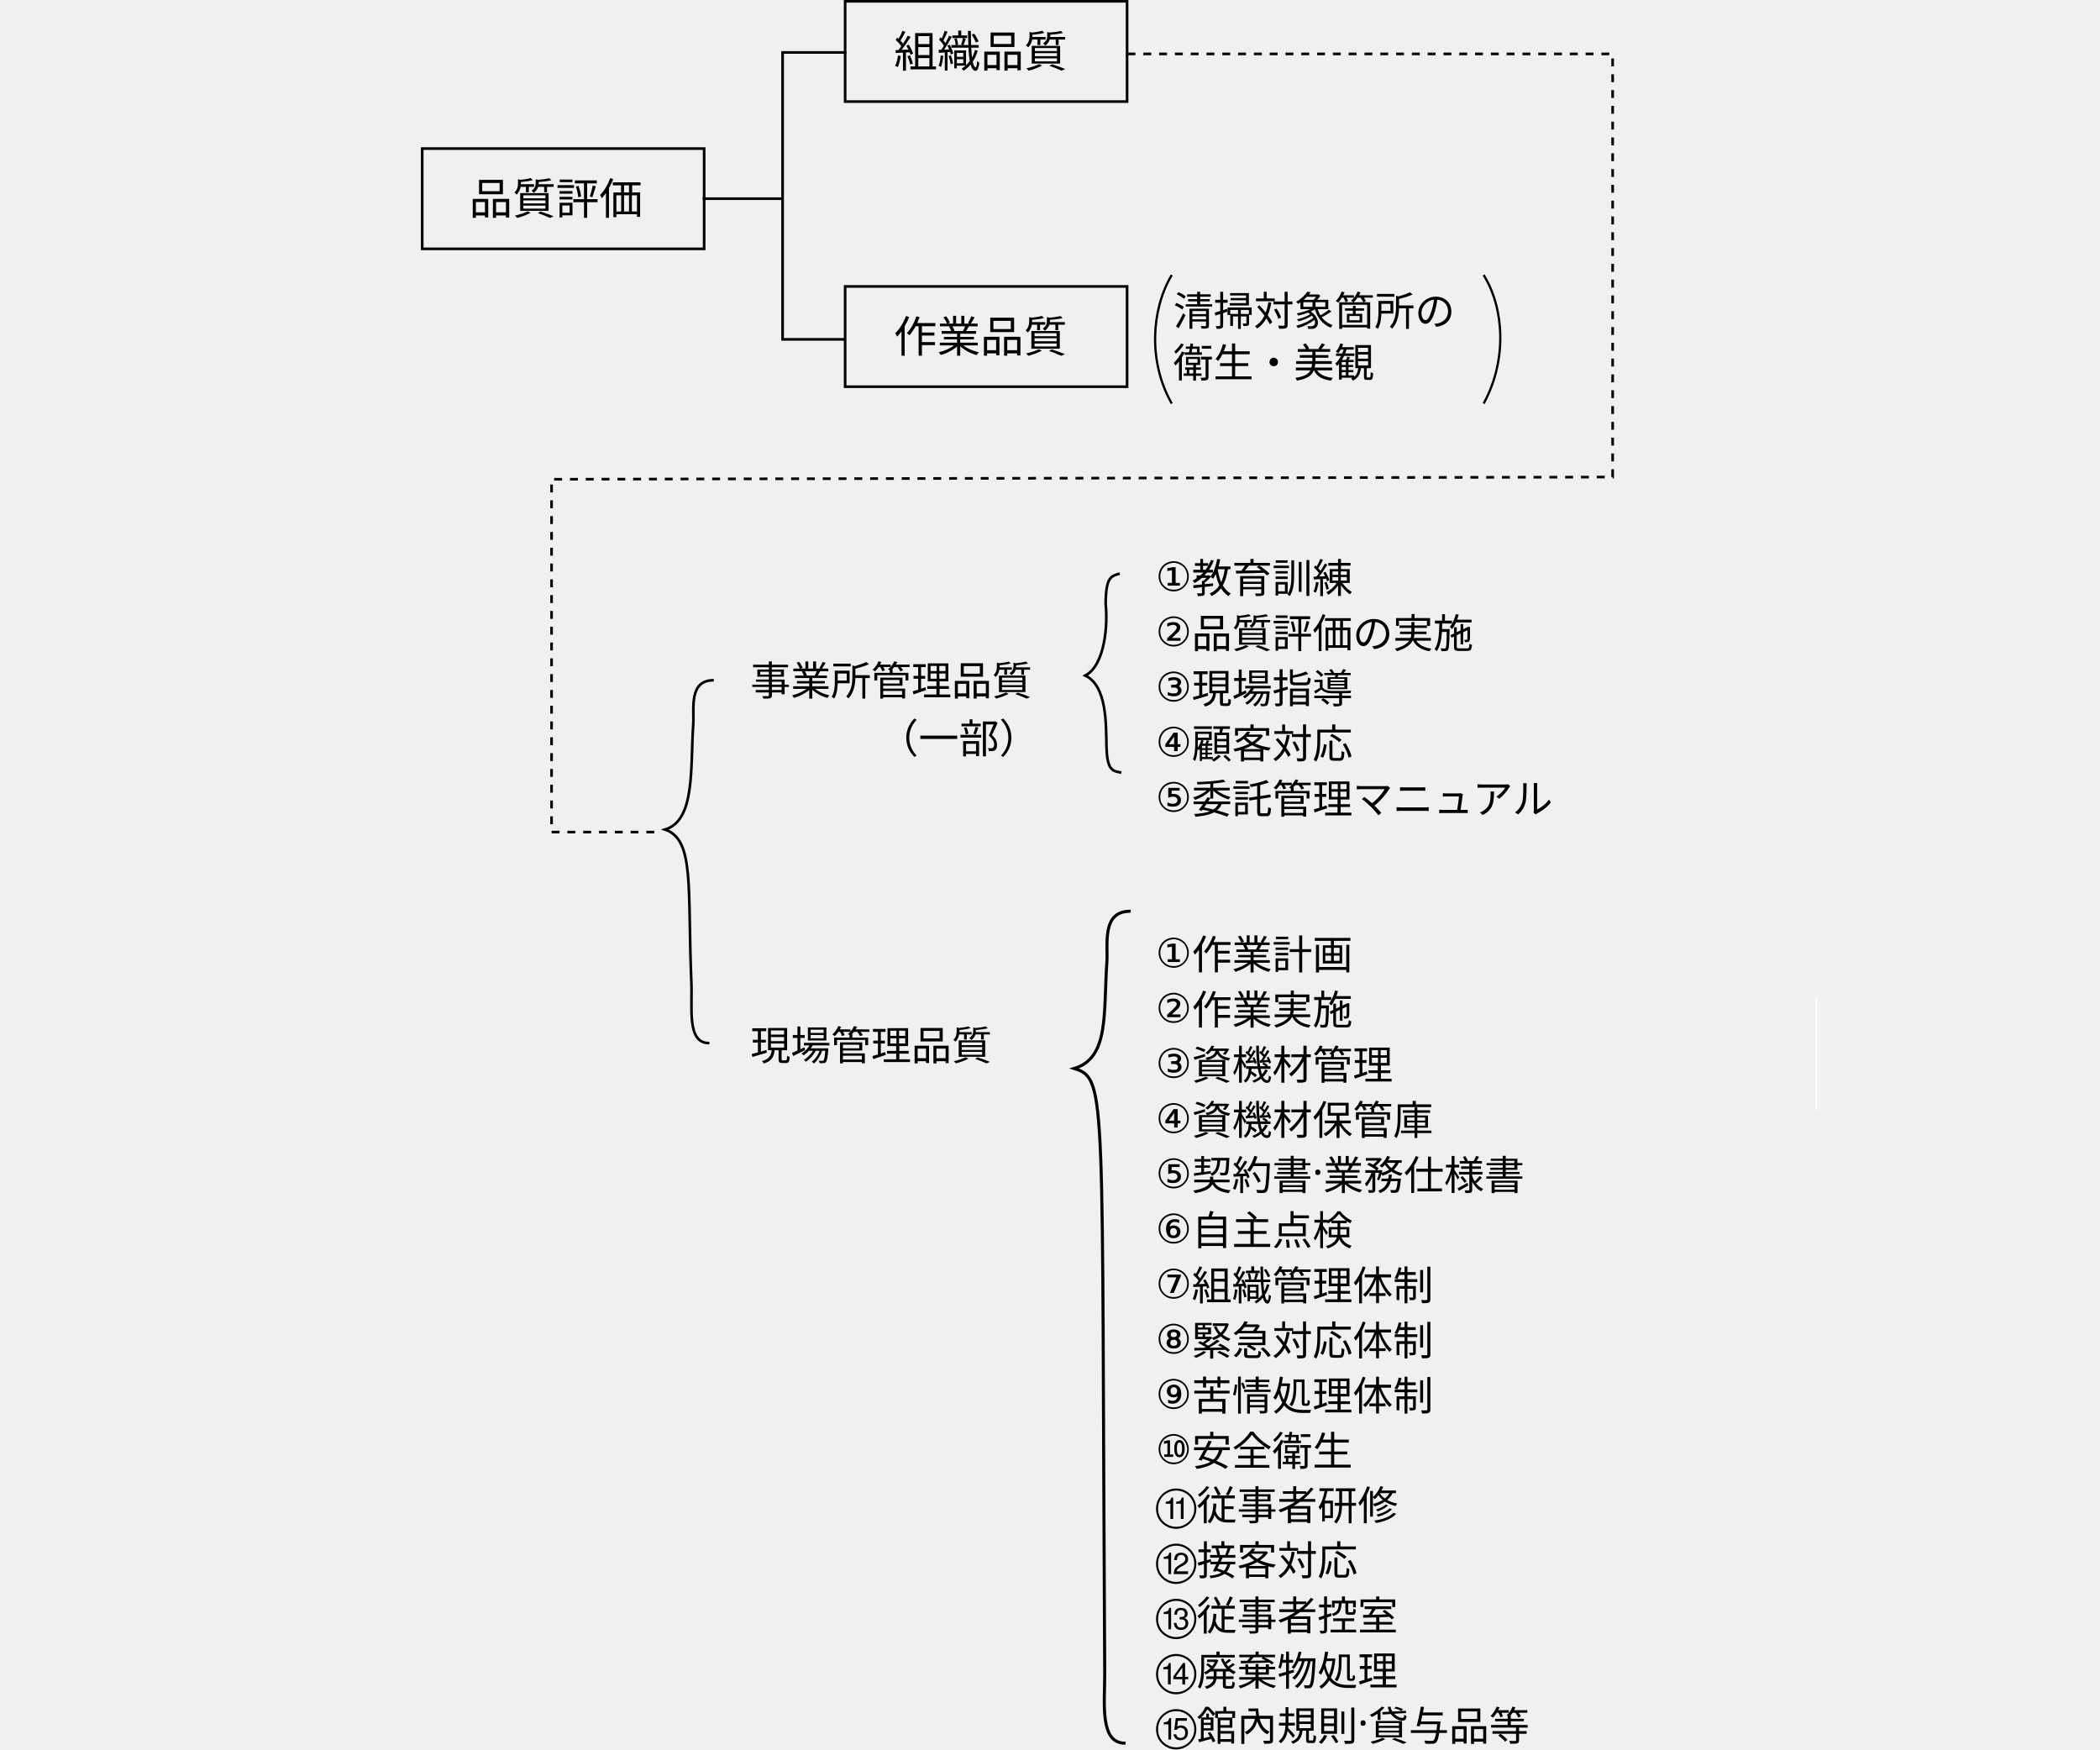
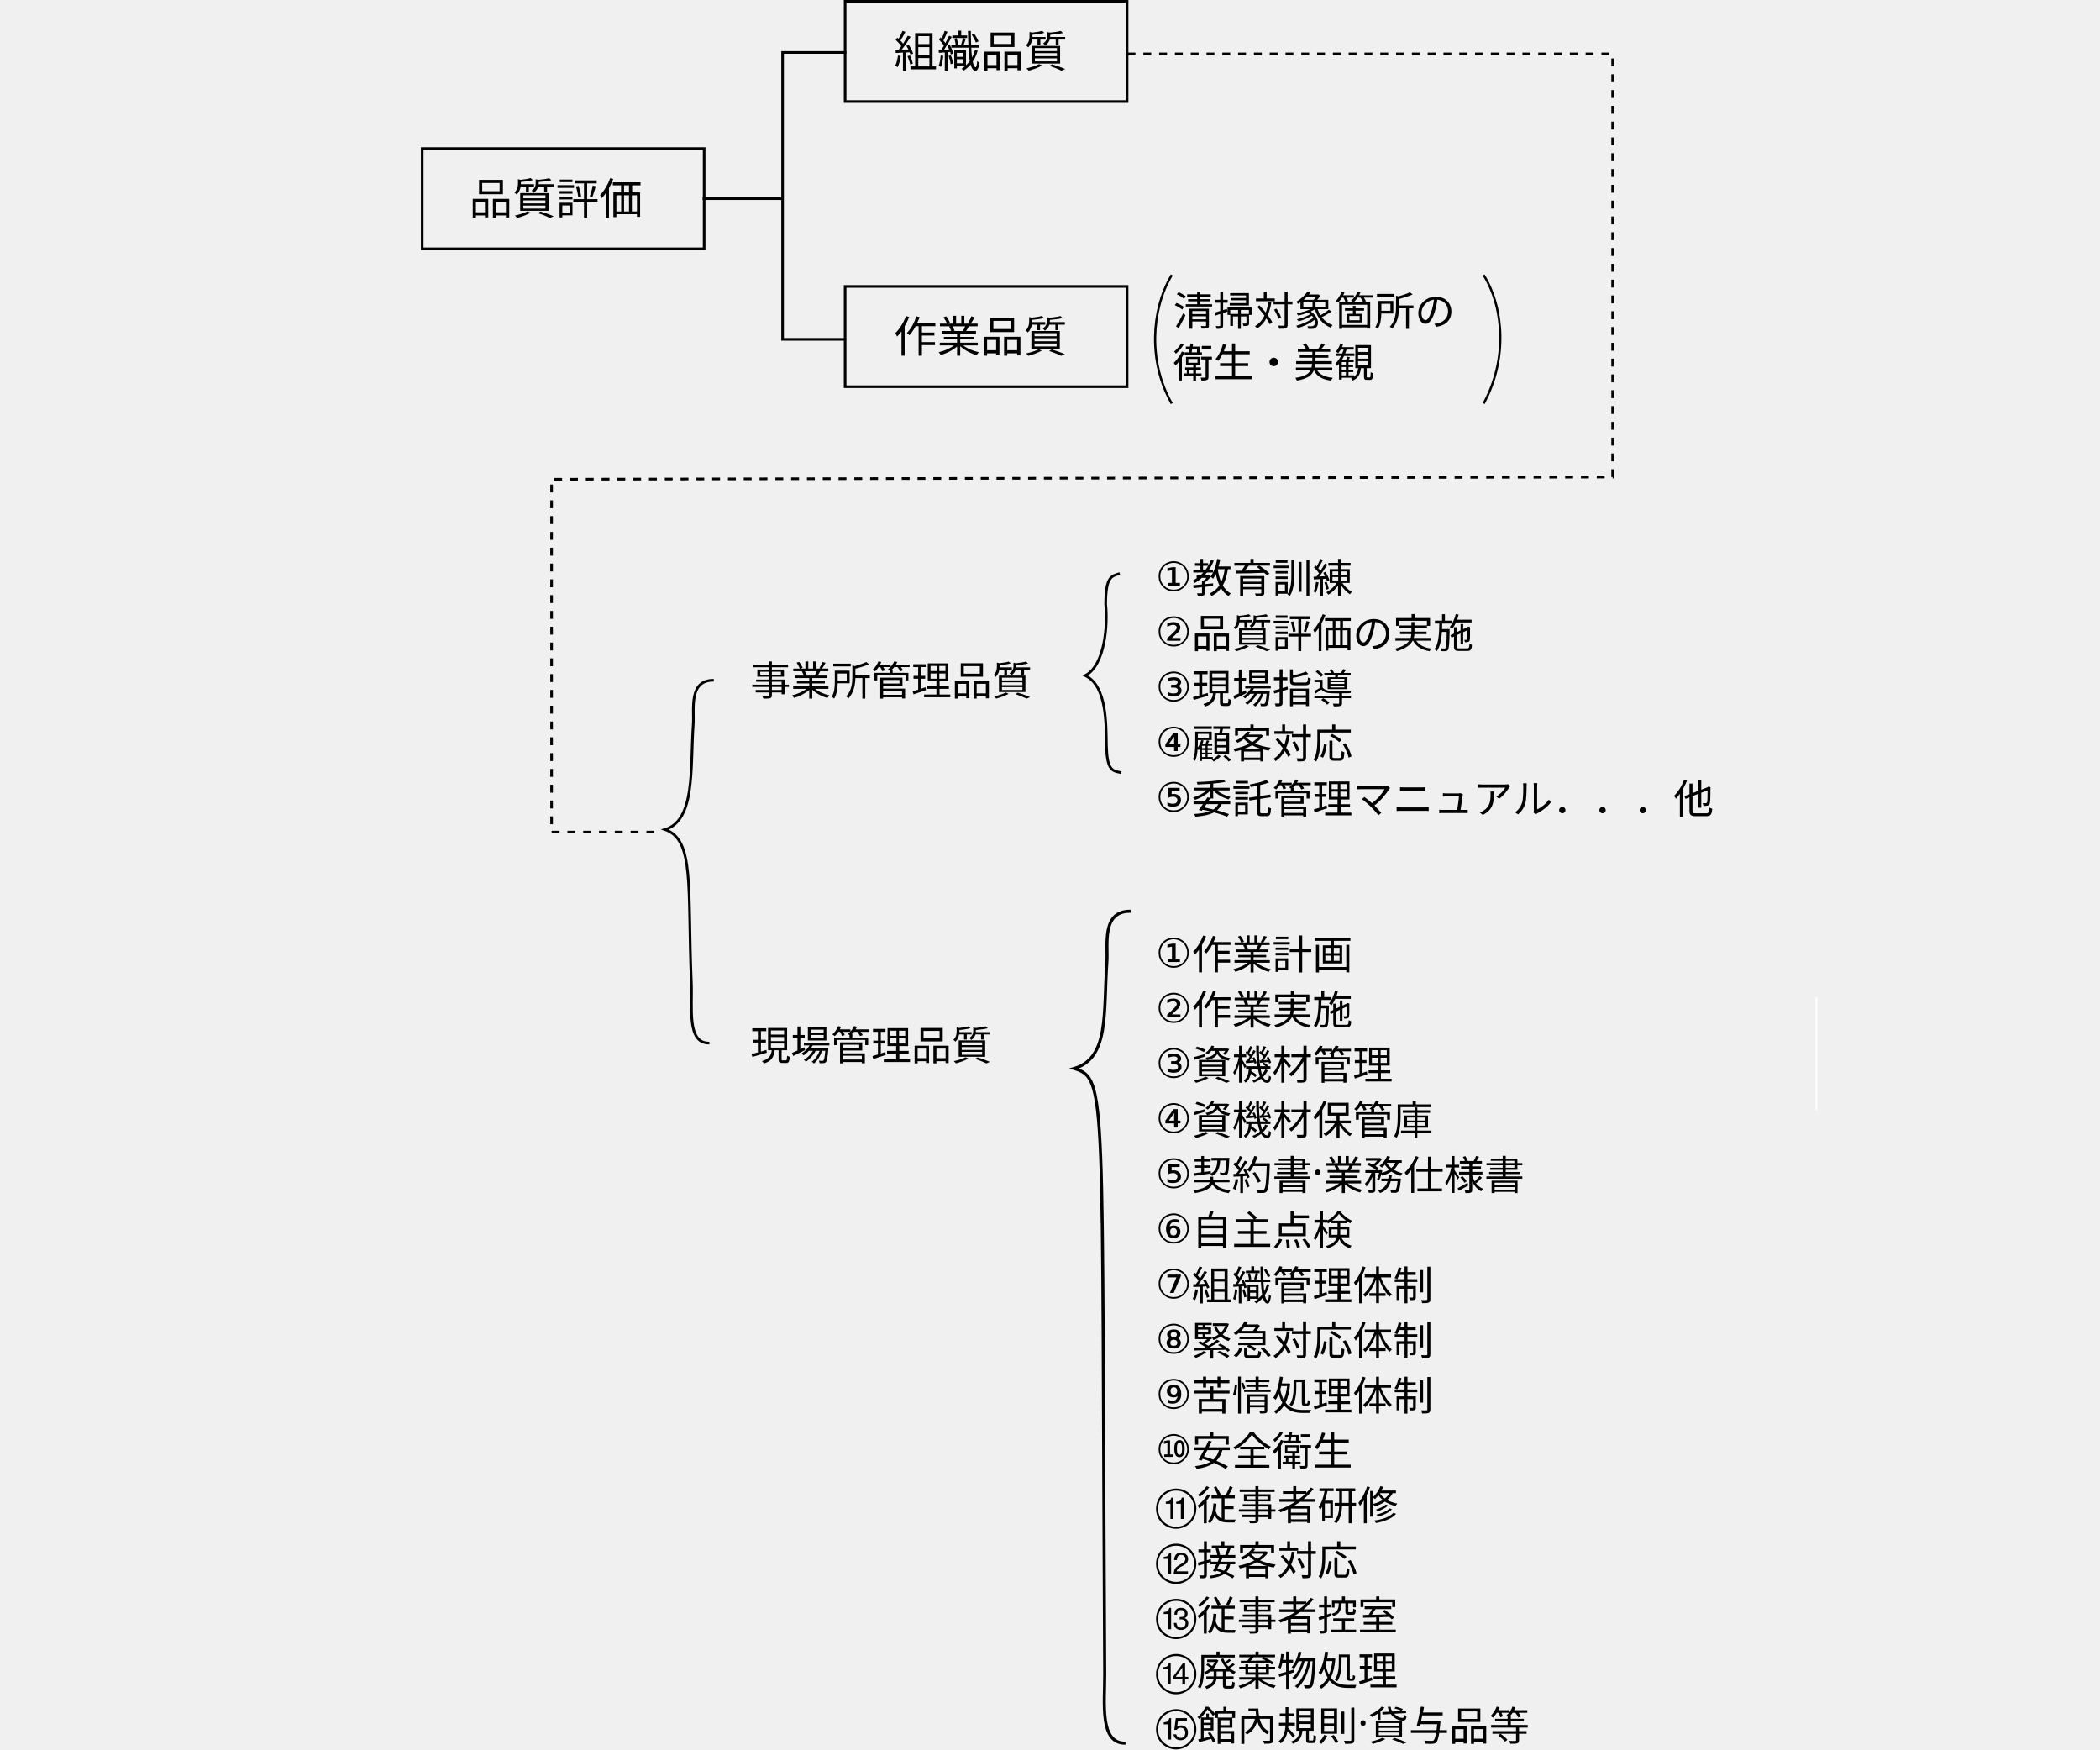
<svg xmlns="http://www.w3.org/2000/svg" width="239.291mm" height="199.313mm" viewBox="0 0 239.291 199.314" version="1.1" id="svg5">
  <defs id="defs2" />
  <g id="layer1" transform="translate(263.7198,-35.54711)" />
  <g id="layer2" transform="translate(263.7198,-35.54711)">
    <rect style="fill:none;fill-opacity:0.929;stroke:#000000;stroke-width:0.3;stroke-linecap:square" id="rect854" width="32.127" height="11.423" x="52.832" y="52.475" />
    <rect style="fill:none;fill-opacity:0.929;stroke:#000000;stroke-width:0.3;stroke-linecap:square" id="rect980" width="32.127" height="11.423" x="101.023" y="35.697" />
    <rect style="fill:none;fill-opacity:0.929;stroke:#000000;stroke-width:0.3;stroke-linecap:square" id="rect982" width="32.127" height="11.423" x="101.023" y="68.181" />
    <path style="fill:none;fill-opacity:0.929;stroke:#000000;stroke-width:0.3;stroke-linecap:square" d="m 84.938,58.182 h 8.895" id="path1017" />
    <path style="fill:none;fill-opacity:0.929;stroke:#000000;stroke-width:0.3;stroke-linecap:square" d="m 101.004,41.523 h -7.105 v 32.688 h 7.068" id="path1019" />
    <rect style="fill:none;fill-opacity:0.929;stroke:#000000;stroke-width:0.3;stroke-linecap:square" id="rect1" width="32.127" height="11.423" x="-215.611" y="52.475" />
    <rect style="fill:none;fill-opacity:0.929;stroke:#000000;stroke-width:0.3;stroke-linecap:square" id="rect2" width="32.127" height="11.423" x="-167.419" y="35.697" />
    <rect style="fill:none;fill-opacity:0.929;stroke:#000000;stroke-width:0.3;stroke-linecap:square" id="rect3" width="32.127" height="11.423" x="-167.419" y="68.181" />
    <path style="fill:none;fill-opacity:0.929;stroke:#000000;stroke-width:0.3;stroke-linecap:square" d="m -183.504,58.182 h 8.895" id="path3" />
    <path style="fill:none;fill-opacity:0.929;stroke:#000000;stroke-width:0.3;stroke-linecap:square" d="m -167.439,41.523 h -7.105 v 32.688 h 7.068" id="path4" />
  </g>
  <g id="layer3" transform="translate(263.7198,-35.54711)">
    <text xml:space="preserve" style="font-style:normal;font-variant:normal;font-weight:normal;font-stretch:normal;font-size:4.939px;line-height:1.25;font-family:sans-serif;-inkscape-font-specification:'sans-serif, Normal';font-variant-ligatures:normal;font-variant-caps:normal;font-variant-numeric:normal;font-variant-east-asian:normal;stroke-width:0.265" x="58.186" y="59.971" id="text2326">
      <tspan id="tspan2324" style="font-style:normal;font-variant:normal;font-weight:normal;font-stretch:normal;font-size:4.939px;font-family:sans-serif;-inkscape-font-specification:'sans-serif, Normal';font-variant-ligatures:normal;font-variant-caps:normal;font-variant-numeric:normal;font-variant-east-asian:normal;stroke-width:0.265" x="58.186" y="59.971">品質評価</tspan>
    </text>
    <text xml:space="preserve" style="font-style:normal;font-variant:normal;font-weight:normal;font-stretch:normal;font-size:4.939px;line-height:1.25;font-family:sans-serif;-inkscape-font-specification:'sans-serif, Normal';font-variant-ligatures:normal;font-variant-caps:normal;font-variant-numeric:normal;font-variant-east-asian:normal;stroke-width:0.265" x="106.594" y="43.194" id="text6142">
      <tspan id="tspan6140" style="font-style:normal;font-variant:normal;font-weight:normal;font-stretch:normal;font-size:4.939px;font-family:sans-serif;-inkscape-font-specification:'sans-serif, Normal';font-variant-ligatures:normal;font-variant-caps:normal;font-variant-numeric:normal;font-variant-east-asian:normal;stroke-width:0.265" x="106.594" y="43.194">組織品質</tspan>
    </text>
    <text xml:space="preserve" style="font-size:4.939px;line-height:1.25;font-family:sans-serif;-inkscape-font-specification:'sans-serif, Normal';stroke-width:0.265" x="106.556" y="75.678" id="text10040">
      <tspan id="tspan10038" style="stroke-width:0.265" x="106.556" y="75.678">作業品質</tspan>
    </text>
    <text xml:space="preserve" style="font-size:4.939px;line-height:1.25;font-family:sans-serif;-inkscape-font-specification:'sans-serif, Normal';stroke-width:0.265" x="108.876" y="149.035" id="text11642">
      <tspan id="tspan11640" style="stroke-width:0.265" x="108.876" y="149.035">清掃の品質評価の構成</tspan>
    </text>
    <text xml:space="preserve" style="font-style:normal;font-variant:normal;font-weight:normal;font-stretch:normal;font-size:4.586px;line-height:1.25;font-family:sans-serif;-inkscape-font-specification:'sans-serif, Normal';font-variant-ligatures:normal;font-variant-caps:normal;font-variant-numeric:normal;font-variant-east-asian:normal;stroke-width:0.265" x="138.416" y="46.406" id="text17448">
      <tspan id="tspan17446" style="font-style:normal;font-variant:normal;font-weight:normal;font-stretch:normal;font-size:4.586px;font-family:sans-serif;-inkscape-font-specification:'sans-serif, Normal';font-variant-ligatures:normal;font-variant-caps:normal;font-variant-numeric:normal;font-variant-east-asian:normal;stroke-width:0.265" x="138.416" y="46.406">現場管理品質</tspan>
    </text>
    <text xml:space="preserve" style="font-style:normal;font-variant:normal;font-weight:normal;font-stretch:normal;font-size:4.586px;line-height:1.25;font-family:sans-serif;-inkscape-font-specification:'sans-serif, Normal';font-variant-ligatures:normal;font-variant-caps:normal;font-variant-numeric:normal;font-variant-east-asian:normal;stroke-width:0.265" x="138.416" y="39.445" id="text18464">
      <tspan id="tspan18462" style="font-style:normal;font-variant:normal;font-weight:normal;font-stretch:normal;font-size:4.586px;font-family:sans-serif;-inkscape-font-specification:'sans-serif, Normal';font-variant-ligatures:normal;font-variant-caps:normal;font-variant-numeric:normal;font-variant-east-asian:normal;stroke-width:0.265" x="138.416" y="39.445">事業所管理品質       </tspan>
    </text>
    <path style="fill:none;fill-opacity:0.929;stroke:#000000;stroke-width:0.257;stroke-linecap:square;stroke-miterlimit:4;stroke-dasharray:none" d="m 173.843,48.211 c 2.619,-4.877 2.269,-10.698 0,-14.426" id="path1172" />
    <path style="fill:none;fill-opacity:0.929;stroke:#000000;stroke-width:0.257;stroke-linecap:square;stroke-miterlimit:4;stroke-dasharray:none" d="m 138.181,48.214 c -2.619,-4.683 -2.269,-10.536 0,-14.426" id="path1427" />
    <text xml:space="preserve" style="font-style:normal;font-variant:normal;font-weight:normal;font-stretch:normal;font-size:4.586px;line-height:1.25;font-family:sans-serif;-inkscape-font-specification:'sans-serif, Normal';font-variant-ligatures:normal;font-variant-caps:normal;font-variant-numeric:normal;font-variant-east-asian:normal;stroke-width:0.265" x="138.416" y="72.644" id="text20308">
      <tspan id="tspan20306" style="font-style:normal;font-variant:normal;font-weight:normal;font-stretch:normal;font-size:4.586px;font-family:sans-serif;-inkscape-font-specification:'sans-serif, Normal';font-variant-ligatures:normal;font-variant-caps:normal;font-variant-numeric:normal;font-variant-east-asian:normal;stroke-width:0.265" x="138.416" y="72.644">清掃対象箇所の</tspan>
    </text>
    <text xml:space="preserve" style="font-style:normal;font-variant:normal;font-weight:normal;font-stretch:normal;font-size:4.586px;line-height:1.25;font-family:sans-serif;-inkscape-font-specification:'sans-serif, Normal';font-variant-ligatures:normal;font-variant-caps:normal;font-variant-numeric:normal;font-variant-east-asian:normal;stroke-width:0.265" x="138.396" y="78.534" id="text22048">
      <tspan id="tspan22046" style="font-style:normal;font-variant:normal;font-weight:normal;font-stretch:normal;font-size:4.586px;font-family:sans-serif;-inkscape-font-specification:'sans-serif, Normal';font-variant-ligatures:normal;font-variant-caps:normal;font-variant-numeric:normal;font-variant-east-asian:normal;stroke-width:0.265" x="138.396" y="78.534">衛生・美観</tspan>
    </text>
    <path style="fill:none;fill-opacity:0.929;stroke:#000000;stroke-width:0.257;stroke-linecap:square;stroke-miterlimit:4;stroke-dasharray:none" d="m 173.843,81.41 c 2.619,-4.877 2.269,-10.698 0,-14.426" id="path1622" />
    <path style="fill:none;fill-opacity:0.929;stroke:#000000;stroke-width:0.257;stroke-linecap:square;stroke-miterlimit:4;stroke-dasharray:none" d="m 138.181,81.412 c -2.619,-4.683 -2.269,-10.536 0,-14.426" id="path1624" />
    <text xml:space="preserve" style="font-size:2.117px;line-height:1.25;font-family:sans-serif;-inkscape-font-specification:'sans-serif, Normal';word-spacing:0px;stroke-width:0.265" x="186.601" y="-7.301" id="text365">
      <tspan style="font-style:normal;font-variant:normal;font-weight:normal;font-stretch:normal;font-size:4.586px;font-family:sans-serif;-inkscape-font-specification:'sans-serif, Normal';font-variant-ligatures:normal;font-variant-caps:normal;font-variant-numeric:normal;font-variant-east-asian:normal;stroke-width:0.265" x="186.601" y="-7.301" id="tspan381">事業所管理品質(一部)</tspan>
      <tspan style="font-style:normal;font-variant:normal;font-weight:normal;font-stretch:normal;font-size:4.586px;font-family:sans-serif;-inkscape-font-specification:'sans-serif, Normal';font-variant-ligatures:normal;font-variant-caps:normal;font-variant-numeric:normal;font-variant-east-asian:normal;stroke-width:0.265" x="186.601" y="-1.017" id="tspan385">①教育訓練</tspan>
      <tspan style="font-style:normal;font-variant:normal;font-weight:normal;font-stretch:normal;font-size:4.586px;font-family:sans-serif;-inkscape-font-specification:'sans-serif, Normal';font-variant-ligatures:normal;font-variant-caps:normal;font-variant-numeric:normal;font-variant-east-asian:normal;stroke-width:0.265" x="186.601" y="5.267" id="tspan387">②品質評価の実施</tspan>
      <tspan style="font-style:normal;font-variant:normal;font-weight:normal;font-stretch:normal;font-size:4.586px;font-family:sans-serif;-inkscape-font-specification:'sans-serif, Normal';font-variant-ligatures:normal;font-variant-caps:normal;font-variant-numeric:normal;font-variant-east-asian:normal;stroke-width:0.265" x="186.601" y="11.551" id="tspan391">③現場指導</tspan>
      <tspan style="font-style:normal;font-variant:normal;font-weight:normal;font-stretch:normal;font-size:4.586px;font-family:sans-serif;-inkscape-font-specification:'sans-serif, Normal';font-variant-ligatures:normal;font-variant-caps:normal;font-variant-numeric:normal;font-variant-east-asian:normal;stroke-width:0.265" x="186.601" y="17.835" id="tspan393">④顧客対応</tspan>
      <tspan style="font-style:normal;font-variant:normal;font-weight:normal;font-stretch:normal;font-size:4.586px;font-family:sans-serif;-inkscape-font-specification:'sans-serif, Normal';font-variant-ligatures:normal;font-variant-caps:normal;font-variant-numeric:normal;font-variant-east-asian:normal;stroke-width:0.265" x="186.601" y="24.119" id="tspan395">⑤委託管理マニュアル</tspan>
      <tspan style="font-style:normal;font-variant:normal;font-weight:normal;font-stretch:normal;font-size:4.586px;font-family:sans-serif;-inkscape-font-specification:'sans-serif, Normal';font-variant-ligatures:normal;font-variant-caps:normal;font-variant-numeric:normal;font-variant-east-asian:normal;stroke-width:0.265" x="186.601" y="29.851" id="tspan459" />
      <tspan style="font-style:normal;font-variant:normal;font-weight:normal;font-stretch:normal;font-size:4.586px;font-family:sans-serif;-inkscape-font-specification:'sans-serif, Normal';font-variant-ligatures:normal;font-variant-caps:normal;font-variant-numeric:normal;font-variant-east-asian:normal;stroke-width:0.265" x="186.601" y="36.135" id="tspan397">現場管理品質</tspan>
      <tspan style="font-style:normal;font-variant:normal;font-weight:normal;font-stretch:normal;font-size:4.586px;font-family:sans-serif;-inkscape-font-specification:'sans-serif, Normal';font-variant-ligatures:normal;font-variant-caps:normal;font-variant-numeric:normal;font-variant-east-asian:normal;stroke-width:0.265" x="186.601" y="42.419" id="tspan399">①作業計画</tspan>
      <tspan style="font-style:normal;font-variant:normal;font-weight:normal;font-stretch:normal;font-size:4.586px;font-family:sans-serif;-inkscape-font-specification:'sans-serif, Normal';font-variant-ligatures:normal;font-variant-caps:normal;font-variant-numeric:normal;font-variant-east-asian:normal;stroke-width:0.265" x="186.601" y="48.704" id="tspan401">②作業実施</tspan>
      <tspan style="font-style:normal;font-variant:normal;font-weight:normal;font-stretch:normal;font-size:4.586px;font-family:sans-serif;-inkscape-font-specification:'sans-serif, Normal';font-variant-ligatures:normal;font-variant-caps:normal;font-variant-numeric:normal;font-variant-east-asian:normal;stroke-width:0.265" x="186.601" y="54.988" id="tspan403">③資機材管理</tspan>
      <tspan style="font-style:normal;font-variant:normal;font-weight:normal;font-stretch:normal;font-size:4.586px;font-family:sans-serif;-inkscape-font-specification:'sans-serif, Normal';font-variant-ligatures:normal;font-variant-caps:normal;font-variant-numeric:normal;font-variant-east-asian:normal;stroke-width:0.265" x="186.601" y="61.272" id="tspan405">④資機材保管庫</tspan>
      <tspan style="font-style:normal;font-variant:normal;font-weight:normal;font-stretch:normal;font-size:4.586px;font-family:sans-serif;-inkscape-font-specification:'sans-serif, Normal';font-variant-ligatures:normal;font-variant-caps:normal;font-variant-numeric:normal;font-variant-east-asian:normal;stroke-width:0.265" x="186.601" y="67.556" id="tspan407">⑤契約書·業務仕様書</tspan>
      <tspan style="font-style:normal;font-variant:normal;font-weight:normal;font-stretch:normal;font-size:4.586px;font-family:sans-serif;-inkscape-font-specification:'sans-serif, Normal';font-variant-ligatures:normal;font-variant-caps:normal;font-variant-numeric:normal;font-variant-east-asian:normal;stroke-width:0.265" x="186.601" y="73.84" id="tspan409">⑥自主点検</tspan>
      <tspan style="font-style:normal;font-variant:normal;font-weight:normal;font-stretch:normal;font-size:4.586px;font-family:sans-serif;-inkscape-font-specification:'sans-serif, Normal';font-variant-ligatures:normal;font-variant-caps:normal;font-variant-numeric:normal;font-variant-east-asian:normal;stroke-width:0.265" x="186.601" y="80.124" id="tspan411">⑦組織管理体制</tspan>
      <tspan style="font-style:normal;font-variant:normal;font-weight:normal;font-stretch:normal;font-size:4.586px;font-family:sans-serif;-inkscape-font-specification:'sans-serif, Normal';font-variant-ligatures:normal;font-variant-caps:normal;font-variant-numeric:normal;font-variant-east-asian:normal;stroke-width:0.265" x="186.601" y="86.408" id="tspan413">⑧緊急対応体制</tspan>
      <tspan style="font-style:normal;font-variant:normal;font-weight:normal;font-stretch:normal;font-size:4.586px;font-family:sans-serif;-inkscape-font-specification:'sans-serif, Normal';font-variant-ligatures:normal;font-variant-caps:normal;font-variant-numeric:normal;font-variant-east-asian:normal;stroke-width:0.265" x="186.601" y="92.692" id="tspan516">⑨苦情処理体制</tspan>
      <tspan style="font-style:normal;font-variant:normal;font-weight:normal;font-stretch:normal;font-size:4.586px;font-family:sans-serif;-inkscape-font-specification:'sans-serif, Normal';font-variant-ligatures:normal;font-variant-caps:normal;font-variant-numeric:normal;font-variant-east-asian:normal;stroke-width:0.265" x="186.601" y="98.976" id="tspan415">⑩安全衛生</tspan>
      <tspan style="font-style:normal;font-variant:normal;font-weight:normal;font-stretch:normal;font-size:4.586px;font-family:sans-serif;-inkscape-font-specification:'sans-serif, Normal';font-variant-ligatures:normal;font-variant-caps:normal;font-variant-numeric:normal;font-variant-east-asian:normal;stroke-width:0.265" x="186.601" y="105.26" id="tspan417">⑪従事者研修</tspan>
      <tspan style="font-style:normal;font-variant:normal;font-weight:normal;font-stretch:normal;font-size:4.586px;font-family:sans-serif;-inkscape-font-specification:'sans-serif, Normal';font-variant-ligatures:normal;font-variant-caps:normal;font-variant-numeric:normal;font-variant-east-asian:normal;stroke-width:0.265" x="186.601" y="111.544" id="tspan419">⑫接客対応</tspan>
      <tspan style="font-style:normal;font-variant:normal;font-weight:normal;font-stretch:normal;font-size:4.586px;font-family:sans-serif;-inkscape-font-specification:'sans-serif, Normal';font-variant-ligatures:normal;font-variant-caps:normal;font-variant-numeric:normal;font-variant-east-asian:normal;stroke-width:0.265" x="186.601" y="117.828" id="tspan421">⑬従事者控室</tspan>
      <tspan style="font-style:normal;font-variant:normal;font-weight:normal;font-stretch:normal;font-size:4.586px;font-family:sans-serif;-inkscape-font-specification:'sans-serif, Normal';font-variant-ligatures:normal;font-variant-caps:normal;font-variant-numeric:normal;font-variant-east-asian:normal;stroke-width:0.265" x="186.601" y="124.112" id="tspan423">⑭廃棄物処理</tspan>
      <tspan style="font-style:normal;font-variant:normal;font-weight:normal;font-stretch:normal;font-size:4.586px;font-family:sans-serif;-inkscape-font-specification:'sans-serif, Normal';font-variant-ligatures:normal;font-variant-caps:normal;font-variant-numeric:normal;font-variant-east-asian:normal;stroke-width:0.265" x="186.601" y="130.396" id="tspan435">⑮館內規則·貸与品等</tspan>
    </text>
    <text xml:space="preserve" style="font-style:normal;font-variant:normal;font-weight:normal;font-stretch:normal;font-size:4.233px;line-height:1.25;font-family:sans-serif;-inkscape-font-specification:'sans-serif, Normal';font-variant-ligatures:normal;font-variant-caps:normal;font-variant-numeric:normal;font-variant-east-asian:normal;word-spacing:0px;stroke-width:0.265" x="241.312" y="179.913" id="text340">
      <tspan id="tspan338" style="font-style:normal;font-variant:normal;font-weight:normal;font-stretch:normal;font-size:4.233px;font-family:sans-serif;-inkscape-font-specification:'sans-serif, Normal';font-variant-ligatures:normal;font-variant-caps:normal;font-variant-numeric:normal;font-variant-east-asian:normal;stroke-width:0.265" x="241.312" y="179.913">公益財団法人 日本建築衛生管理教育センター</tspan>
    </text>
    <text xml:space="preserve" style="font-size:4.233px;line-height:1.25;font-family:sans-serif;-inkscape-font-specification:'sans-serif, Normal';word-spacing:0px;stroke-width:0.265" x="239.885" y="191.694" id="text453">
      <tspan id="tspan451" style="stroke-width:0.265" x="239.885" y="191.694">新建築物の環境衛生管理 H31.3.31第1版第1刷 下36 図7-2-4(3)</tspan>
    </text>
    <path style="fill:#808080;fill-opacity:0.929;stroke:#ffffff;stroke-width:0.2" d="M 243.472,44.57 V 57.421" id="path687" />
    <text xml:space="preserve" style="font-style:normal;font-variant:normal;font-weight:normal;font-stretch:normal;font-size:4.939px;line-height:1.25;font-family:sans-serif;-inkscape-font-specification:'sans-serif, Normal';font-variant-ligatures:normal;font-variant-caps:normal;font-variant-numeric:normal;font-variant-east-asian:normal;stroke-width:0.265" x="-210.256" y="59.971" id="text4">
      <tspan id="tspan4" style="font-style:normal;font-variant:normal;font-weight:normal;font-stretch:normal;font-size:4.939px;font-family:sans-serif;-inkscape-font-specification:'sans-serif, Normal';font-variant-ligatures:normal;font-variant-caps:normal;font-variant-numeric:normal;font-variant-east-asian:normal;stroke-width:0.265" x="-210.256" y="59.971">品質評価</tspan>
    </text>
    <text xml:space="preserve" style="font-style:normal;font-variant:normal;font-weight:normal;font-stretch:normal;font-size:4.939px;line-height:1.25;font-family:sans-serif;-inkscape-font-specification:'sans-serif, Normal';font-variant-ligatures:normal;font-variant-caps:normal;font-variant-numeric:normal;font-variant-east-asian:normal;stroke-width:0.265" x="-161.848" y="43.194" id="text5">
      <tspan id="tspan5" style="font-style:normal;font-variant:normal;font-weight:normal;font-stretch:normal;font-size:4.939px;font-family:sans-serif;-inkscape-font-specification:'sans-serif, Normal';font-variant-ligatures:normal;font-variant-caps:normal;font-variant-numeric:normal;font-variant-east-asian:normal;stroke-width:0.265" x="-161.848" y="43.194">組織品質</tspan>
    </text>
    <text xml:space="preserve" style="font-size:4.939px;line-height:1.25;font-family:sans-serif;-inkscape-font-specification:'sans-serif, Normal';stroke-width:0.265" x="-161.886" y="75.678" id="text6">
      <tspan id="tspan6" style="stroke-width:0.265" x="-161.886" y="75.678">作業品質</tspan>
    </text>
    <text xml:space="preserve" style="font-style:normal;font-variant:normal;font-weight:normal;font-stretch:normal;font-size:4.586px;line-height:1.25;font-family:sans-serif;-inkscape-font-specification:'sans-serif, Normal';font-variant-ligatures:normal;font-variant-caps:normal;font-variant-numeric:normal;font-variant-east-asian:normal;stroke-width:0.265" x="-130.027" y="72.644" id="text9">
      <tspan id="tspan9" style="font-style:normal;font-variant:normal;font-weight:normal;font-stretch:normal;font-size:4.586px;font-family:sans-serif;-inkscape-font-specification:'sans-serif, Normal';font-variant-ligatures:normal;font-variant-caps:normal;font-variant-numeric:normal;font-variant-east-asian:normal;stroke-width:0.265" x="-130.027" y="72.644">清掃対象箇所の</tspan>
    </text>
    <text xml:space="preserve" style="font-style:normal;font-variant:normal;font-weight:normal;font-stretch:normal;font-size:4.586px;line-height:1.25;font-family:sans-serif;-inkscape-font-specification:'sans-serif, Normal';font-variant-ligatures:normal;font-variant-caps:normal;font-variant-numeric:normal;font-variant-east-asian:normal;stroke-width:0.265" x="-130.046" y="78.534" id="text10">
      <tspan id="tspan10" style="font-style:normal;font-variant:normal;font-weight:normal;font-stretch:normal;font-size:4.586px;font-family:sans-serif;-inkscape-font-specification:'sans-serif, Normal';font-variant-ligatures:normal;font-variant-caps:normal;font-variant-numeric:normal;font-variant-east-asian:normal;stroke-width:0.265" x="-130.046" y="78.534">衛生・美観</tspan>
    </text>
    <path style="fill:none;fill-opacity:0.929;stroke:#000000;stroke-width:0.257;stroke-linecap:square;stroke-miterlimit:4;stroke-dasharray:none" d="m -94.599,81.41 c 2.619,-4.877 2.269,-10.698 0,-14.426" id="path10" />
    <path style="fill:none;fill-opacity:0.929;stroke:#000000;stroke-width:0.257;stroke-linecap:square;stroke-miterlimit:4;stroke-dasharray:none" d="m -130.262,81.412 c -2.619,-4.683 -2.269,-10.536 0,-14.426" id="path11" />
    <text xml:space="preserve" style="font-size:2.117px;line-height:1.25;font-family:sans-serif;-inkscape-font-specification:'sans-serif, Normal';word-spacing:0px;stroke-width:0.265" x="-132.039" y="102.875" id="text33">
      <tspan style="font-style:normal;font-variant:normal;font-weight:normal;font-stretch:normal;font-size:4.586px;font-family:sans-serif;-inkscape-font-specification:'sans-serif, Normal';font-variant-ligatures:normal;font-variant-caps:normal;font-variant-numeric:normal;font-variant-east-asian:normal;stroke-width:0.265" x="-132.039" y="102.875" id="tspan12">①教育訓練</tspan>
      <tspan style="font-style:normal;font-variant:normal;font-weight:normal;font-stretch:normal;font-size:4.586px;font-family:sans-serif;-inkscape-font-specification:'sans-serif, Normal';font-variant-ligatures:normal;font-variant-caps:normal;font-variant-numeric:normal;font-variant-east-asian:normal;stroke-width:0.265" x="-132.039" y="109.159" id="tspan13">②品質評価の実施</tspan>
      <tspan style="font-style:normal;font-variant:normal;font-weight:normal;font-stretch:normal;font-size:4.586px;font-family:sans-serif;-inkscape-font-specification:'sans-serif, Normal';font-variant-ligatures:normal;font-variant-caps:normal;font-variant-numeric:normal;font-variant-east-asian:normal;stroke-width:0.265" x="-132.039" y="115.443" id="tspan14">③現場指導</tspan>
      <tspan style="font-style:normal;font-variant:normal;font-weight:normal;font-stretch:normal;font-size:4.586px;font-family:sans-serif;-inkscape-font-specification:'sans-serif, Normal';font-variant-ligatures:normal;font-variant-caps:normal;font-variant-numeric:normal;font-variant-east-asian:normal;stroke-width:0.265" x="-132.039" y="121.727" id="tspan15">④顧客対応</tspan>
-       <tspan style="font-style:normal;font-variant:normal;font-weight:normal;font-stretch:normal;font-size:4.586px;font-family:sans-serif;-inkscape-font-specification:'sans-serif, Normal';font-variant-ligatures:normal;font-variant-caps:normal;font-variant-numeric:normal;font-variant-east-asian:normal;stroke-width:0.265" x="-132.039" y="128.011" id="tspan16">⑤委託管理マニュアル</tspan>
+       <tspan style="font-style:normal;font-variant:normal;font-weight:normal;font-stretch:normal;font-size:4.586px;font-family:sans-serif;-inkscape-font-specification:'sans-serif, Normal';font-variant-ligatures:normal;font-variant-caps:normal;font-variant-numeric:normal;font-variant-east-asian:normal;stroke-width:0.265" x="-132.039" y="128.011" id="tspan16">⑤委託管理マニュアル．．．他</tspan>
      <tspan style="font-style:normal;font-variant:normal;font-weight:normal;font-stretch:normal;font-size:4.586px;font-family:sans-serif;-inkscape-font-specification:'sans-serif, Normal';font-variant-ligatures:normal;font-variant-caps:normal;font-variant-numeric:normal;font-variant-east-asian:normal;stroke-width:0.265" x="-132.039" y="133.744" id="tspan17" />
      <tspan style="font-style:normal;font-variant:normal;font-weight:normal;font-stretch:normal;font-size:4.586px;font-family:sans-serif;-inkscape-font-specification:'sans-serif, Normal';font-variant-ligatures:normal;font-variant-caps:normal;font-variant-numeric:normal;font-variant-east-asian:normal;stroke-width:0.265" x="-132.039" y="139.476" id="tspan19" />
      <tspan style="font-style:normal;font-variant:normal;font-weight:normal;font-stretch:normal;font-size:4.586px;font-family:sans-serif;-inkscape-font-specification:'sans-serif, Normal';font-variant-ligatures:normal;font-variant-caps:normal;font-variant-numeric:normal;font-variant-east-asian:normal;stroke-width:0.265" x="-132.039" y="145.76" id="tspan37">①作業計画</tspan>
      <tspan style="font-style:normal;font-variant:normal;font-weight:normal;font-stretch:normal;font-size:4.586px;font-family:sans-serif;-inkscape-font-specification:'sans-serif, Normal';font-variant-ligatures:normal;font-variant-caps:normal;font-variant-numeric:normal;font-variant-east-asian:normal;stroke-width:0.265" x="-132.039" y="152.044" id="tspan20">②作業実施</tspan>
      <tspan style="font-style:normal;font-variant:normal;font-weight:normal;font-stretch:normal;font-size:4.586px;font-family:sans-serif;-inkscape-font-specification:'sans-serif, Normal';font-variant-ligatures:normal;font-variant-caps:normal;font-variant-numeric:normal;font-variant-east-asian:normal;stroke-width:0.265" x="-132.039" y="158.328" id="tspan21">③資機材管理</tspan>
      <tspan style="font-style:normal;font-variant:normal;font-weight:normal;font-stretch:normal;font-size:4.586px;font-family:sans-serif;-inkscape-font-specification:'sans-serif, Normal';font-variant-ligatures:normal;font-variant-caps:normal;font-variant-numeric:normal;font-variant-east-asian:normal;stroke-width:0.265" x="-132.039" y="164.613" id="tspan22">④資機材保管庫</tspan>
      <tspan style="font-style:normal;font-variant:normal;font-weight:normal;font-stretch:normal;font-size:4.586px;font-family:sans-serif;-inkscape-font-specification:'sans-serif, Normal';font-variant-ligatures:normal;font-variant-caps:normal;font-variant-numeric:normal;font-variant-east-asian:normal;stroke-width:0.265" x="-132.039" y="170.897" id="tspan23">⑤契約書·業務仕様書</tspan>
      <tspan style="font-style:normal;font-variant:normal;font-weight:normal;font-stretch:normal;font-size:4.586px;font-family:sans-serif;-inkscape-font-specification:'sans-serif, Normal';font-variant-ligatures:normal;font-variant-caps:normal;font-variant-numeric:normal;font-variant-east-asian:normal;stroke-width:0.265" x="-132.039" y="177.181" id="tspan24">⑥自主点検</tspan>
      <tspan style="font-style:normal;font-variant:normal;font-weight:normal;font-stretch:normal;font-size:4.586px;font-family:sans-serif;-inkscape-font-specification:'sans-serif, Normal';font-variant-ligatures:normal;font-variant-caps:normal;font-variant-numeric:normal;font-variant-east-asian:normal;stroke-width:0.265" x="-132.039" y="183.465" id="tspan25">⑦組織管理体制</tspan>
      <tspan style="font-style:normal;font-variant:normal;font-weight:normal;font-stretch:normal;font-size:4.586px;font-family:sans-serif;-inkscape-font-specification:'sans-serif, Normal';font-variant-ligatures:normal;font-variant-caps:normal;font-variant-numeric:normal;font-variant-east-asian:normal;stroke-width:0.265" x="-132.039" y="189.749" id="tspan26">⑧緊急対応体制</tspan>
      <tspan style="font-style:normal;font-variant:normal;font-weight:normal;font-stretch:normal;font-size:4.586px;font-family:sans-serif;-inkscape-font-specification:'sans-serif, Normal';font-variant-ligatures:normal;font-variant-caps:normal;font-variant-numeric:normal;font-variant-east-asian:normal;stroke-width:0.265" x="-132.039" y="196.033" id="tspan27">⑨苦情処理体制</tspan>
      <tspan style="font-style:normal;font-variant:normal;font-weight:normal;font-stretch:normal;font-size:4.586px;font-family:sans-serif;-inkscape-font-specification:'sans-serif, Normal';font-variant-ligatures:normal;font-variant-caps:normal;font-variant-numeric:normal;font-variant-east-asian:normal;stroke-width:0.265" x="-132.039" y="202.317" id="tspan28">⑩安全衛生</tspan>
      <tspan style="font-style:normal;font-variant:normal;font-weight:normal;font-stretch:normal;font-size:4.586px;font-family:sans-serif;-inkscape-font-specification:'sans-serif, Normal';font-variant-ligatures:normal;font-variant-caps:normal;font-variant-numeric:normal;font-variant-east-asian:normal;stroke-width:0.265" x="-132.039" y="208.601" id="tspan29">⑪従事者研修</tspan>
      <tspan style="font-style:normal;font-variant:normal;font-weight:normal;font-stretch:normal;font-size:4.586px;font-family:sans-serif;-inkscape-font-specification:'sans-serif, Normal';font-variant-ligatures:normal;font-variant-caps:normal;font-variant-numeric:normal;font-variant-east-asian:normal;stroke-width:0.265" x="-132.039" y="214.885" id="tspan30">⑫接客対応</tspan>
      <tspan style="font-style:normal;font-variant:normal;font-weight:normal;font-stretch:normal;font-size:4.586px;font-family:sans-serif;-inkscape-font-specification:'sans-serif, Normal';font-variant-ligatures:normal;font-variant-caps:normal;font-variant-numeric:normal;font-variant-east-asian:normal;stroke-width:0.265" x="-132.039" y="221.169" id="tspan31">⑬従事者控室</tspan>
      <tspan style="font-style:normal;font-variant:normal;font-weight:normal;font-stretch:normal;font-size:4.586px;font-family:sans-serif;-inkscape-font-specification:'sans-serif, Normal';font-variant-ligatures:normal;font-variant-caps:normal;font-variant-numeric:normal;font-variant-east-asian:normal;stroke-width:0.265" x="-132.039" y="227.453" id="tspan32">⑭廃棄物処理</tspan>
      <tspan style="font-style:normal;font-variant:normal;font-weight:normal;font-stretch:normal;font-size:4.586px;font-family:sans-serif;-inkscape-font-specification:'sans-serif, Normal';font-variant-ligatures:normal;font-variant-caps:normal;font-variant-numeric:normal;font-variant-east-asian:normal;stroke-width:0.265" x="-132.039" y="233.737" id="tspan33">⑮館內規則·貸与品等</tspan>
    </text>
    <path style="fill:#808080;fill-opacity:0.929;stroke:#ffffff;stroke-width:0.2" d="m -56.74,149.162 v 12.851" id="path33" />
    <text xml:space="preserve" style="font-style:normal;font-variant:normal;font-weight:normal;font-stretch:normal;font-size:4.586px;line-height:1.25;font-family:sans-serif;-inkscape-font-specification:'sans-serif, Normal';font-variant-ligatures:normal;font-variant-caps:normal;font-variant-numeric:normal;font-variant-east-asian:normal;stroke-width:0.265" x="-178.218" y="156.324" id="text35">
      <tspan id="tspan35" style="font-style:normal;font-variant:normal;font-weight:normal;font-stretch:normal;font-size:4.586px;font-family:sans-serif;-inkscape-font-specification:'sans-serif, Normal';font-variant-ligatures:normal;font-variant-caps:normal;font-variant-numeric:normal;font-variant-east-asian:normal;stroke-width:0.265" x="-178.218" y="156.324">現場管理品質</tspan>
    </text>
    <text xml:space="preserve" style="font-style:normal;font-variant:normal;font-weight:normal;font-stretch:normal;font-size:4.586px;line-height:1.25;font-family:sans-serif;-inkscape-font-specification:'sans-serif, Normal';font-variant-ligatures:normal;font-variant-caps:normal;font-variant-numeric:normal;font-variant-east-asian:normal;stroke-width:0.265" x="-178.218" y="114.766" id="text36">
      <tspan id="tspan36" style="font-style:normal;font-variant:normal;font-weight:normal;font-stretch:normal;font-size:4.586px;font-family:sans-serif;-inkscape-font-specification:'sans-serif, Normal';font-variant-ligatures:normal;font-variant-caps:normal;font-variant-numeric:normal;font-variant-east-asian:normal;stroke-width:0.265" x="-178.218" y="114.766">事業所管理品質       </tspan>
    </text>
    <path style="fill:none;stroke:#000000;stroke-width:0.3;stroke-dasharray:none" d="m -182.384,113.049 c -2.893,-0.037 -2.221,3.313 -2.339,4.996 -0.352,5.033 0.256,10.965 -3.216,12.012 3.391,1.175 2.54,6.5 3.002,17.498 0.118,2.804 -0.547,6.898 2.048,6.829" id="path37" />
-     <text xml:space="preserve" style="font-style:normal;font-variant:normal;font-weight:normal;font-stretch:normal;font-size:4.586px;font-family:sans-serif;-inkscape-font-specification:'sans-serif, Normal';font-variant-ligatures:normal;font-variant-caps:normal;font-variant-numeric:normal;font-variant-east-asian:normal;text-align:start;writing-mode:lr-tb;direction:ltr;text-anchor:start;fill:#000000;stroke:none;stroke-width:0.3;stroke-dasharray:none" x="-163.639" y="121.342" id="text38">
-       <tspan id="tspan38" style="font-style:normal;font-variant:normal;font-weight:normal;font-stretch:normal;font-size:4.586px;font-family:sans-serif;-inkscape-font-specification:'sans-serif, Normal';font-variant-ligatures:normal;font-variant-caps:normal;font-variant-numeric:normal;font-variant-east-asian:normal;fill:#000000;stroke:none;stroke-width:0.3" x="-163.639" y="121.342">（一部）</tspan>
-     </text>
    <path style="fill:none;stroke:#000000;stroke-width:0.3;stroke-dasharray:none" d="m -136.126,100.896 c -0.989,0.291 -1.589,0.37 -1.606,3.496 0.246,2.193 -0.033,6.928 -2.32,8.121 2.468,1.19 2.362,5.483 2.41,8.032 0.079,2.707 0.609,2.841 1.696,3.025" id="path39" />
    <path style="fill:none;stroke:#000000;stroke-width:0.347;stroke-dasharray:none" d="m -134.888,139.366 c -3.345,-0.043 -2.568,3.83 -2.704,5.777 -0.407,5.819 0.296,10.926 -3.718,12.137 3.775,1.213 3.083,2.408 3.47,68.969 0.019,3.245 -0.632,7.975 2.368,7.896" id="path40" />
    <path style="fill:none;stroke:#000000;stroke-width:0.3;stroke-dasharray:0.9, 0.9;stroke-dashoffset:0" d="m -135.24,41.686 h 55.279 v 48.212 l -120.908,0.252 v 40.196 h 11.703" id="path41" />
    <path style="fill:#000000;stroke-width:0" d="m -263.72,115.392 v 19.689" id="path1" />
    <path style="fill:#000000;stroke-width:0" d="m -24.429,107.819 v 23.727" id="path2" />
  </g>
</svg>
